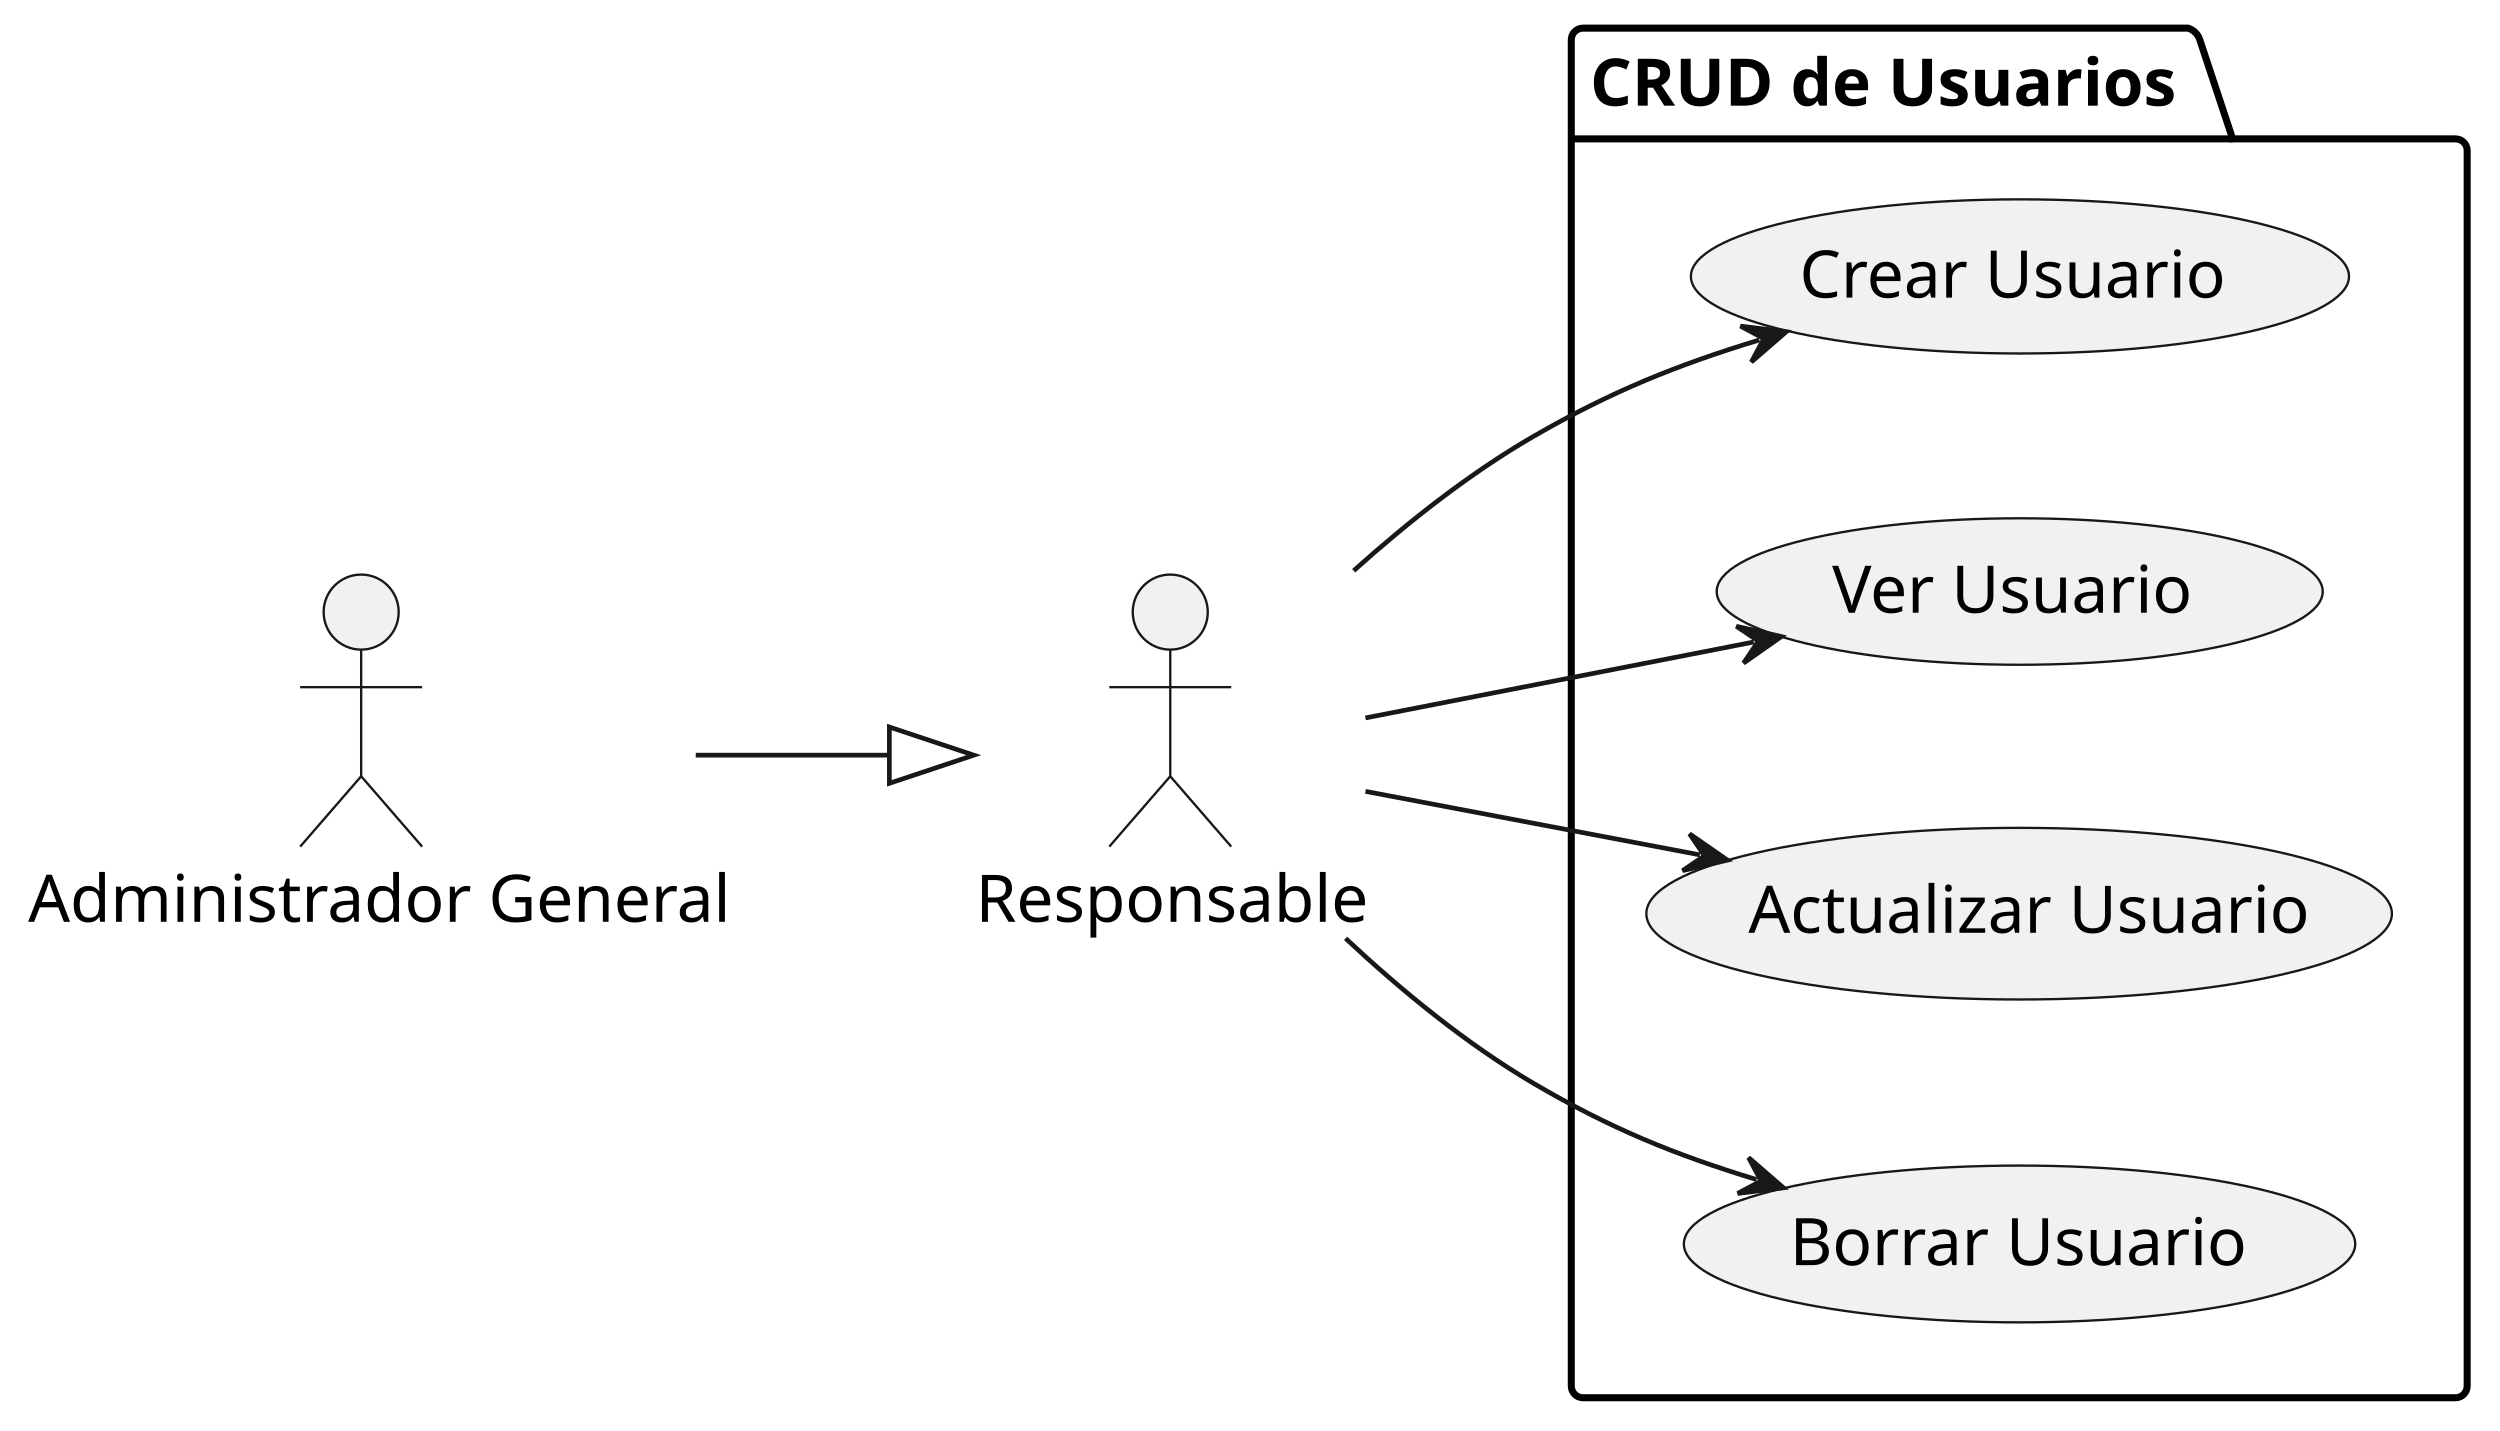
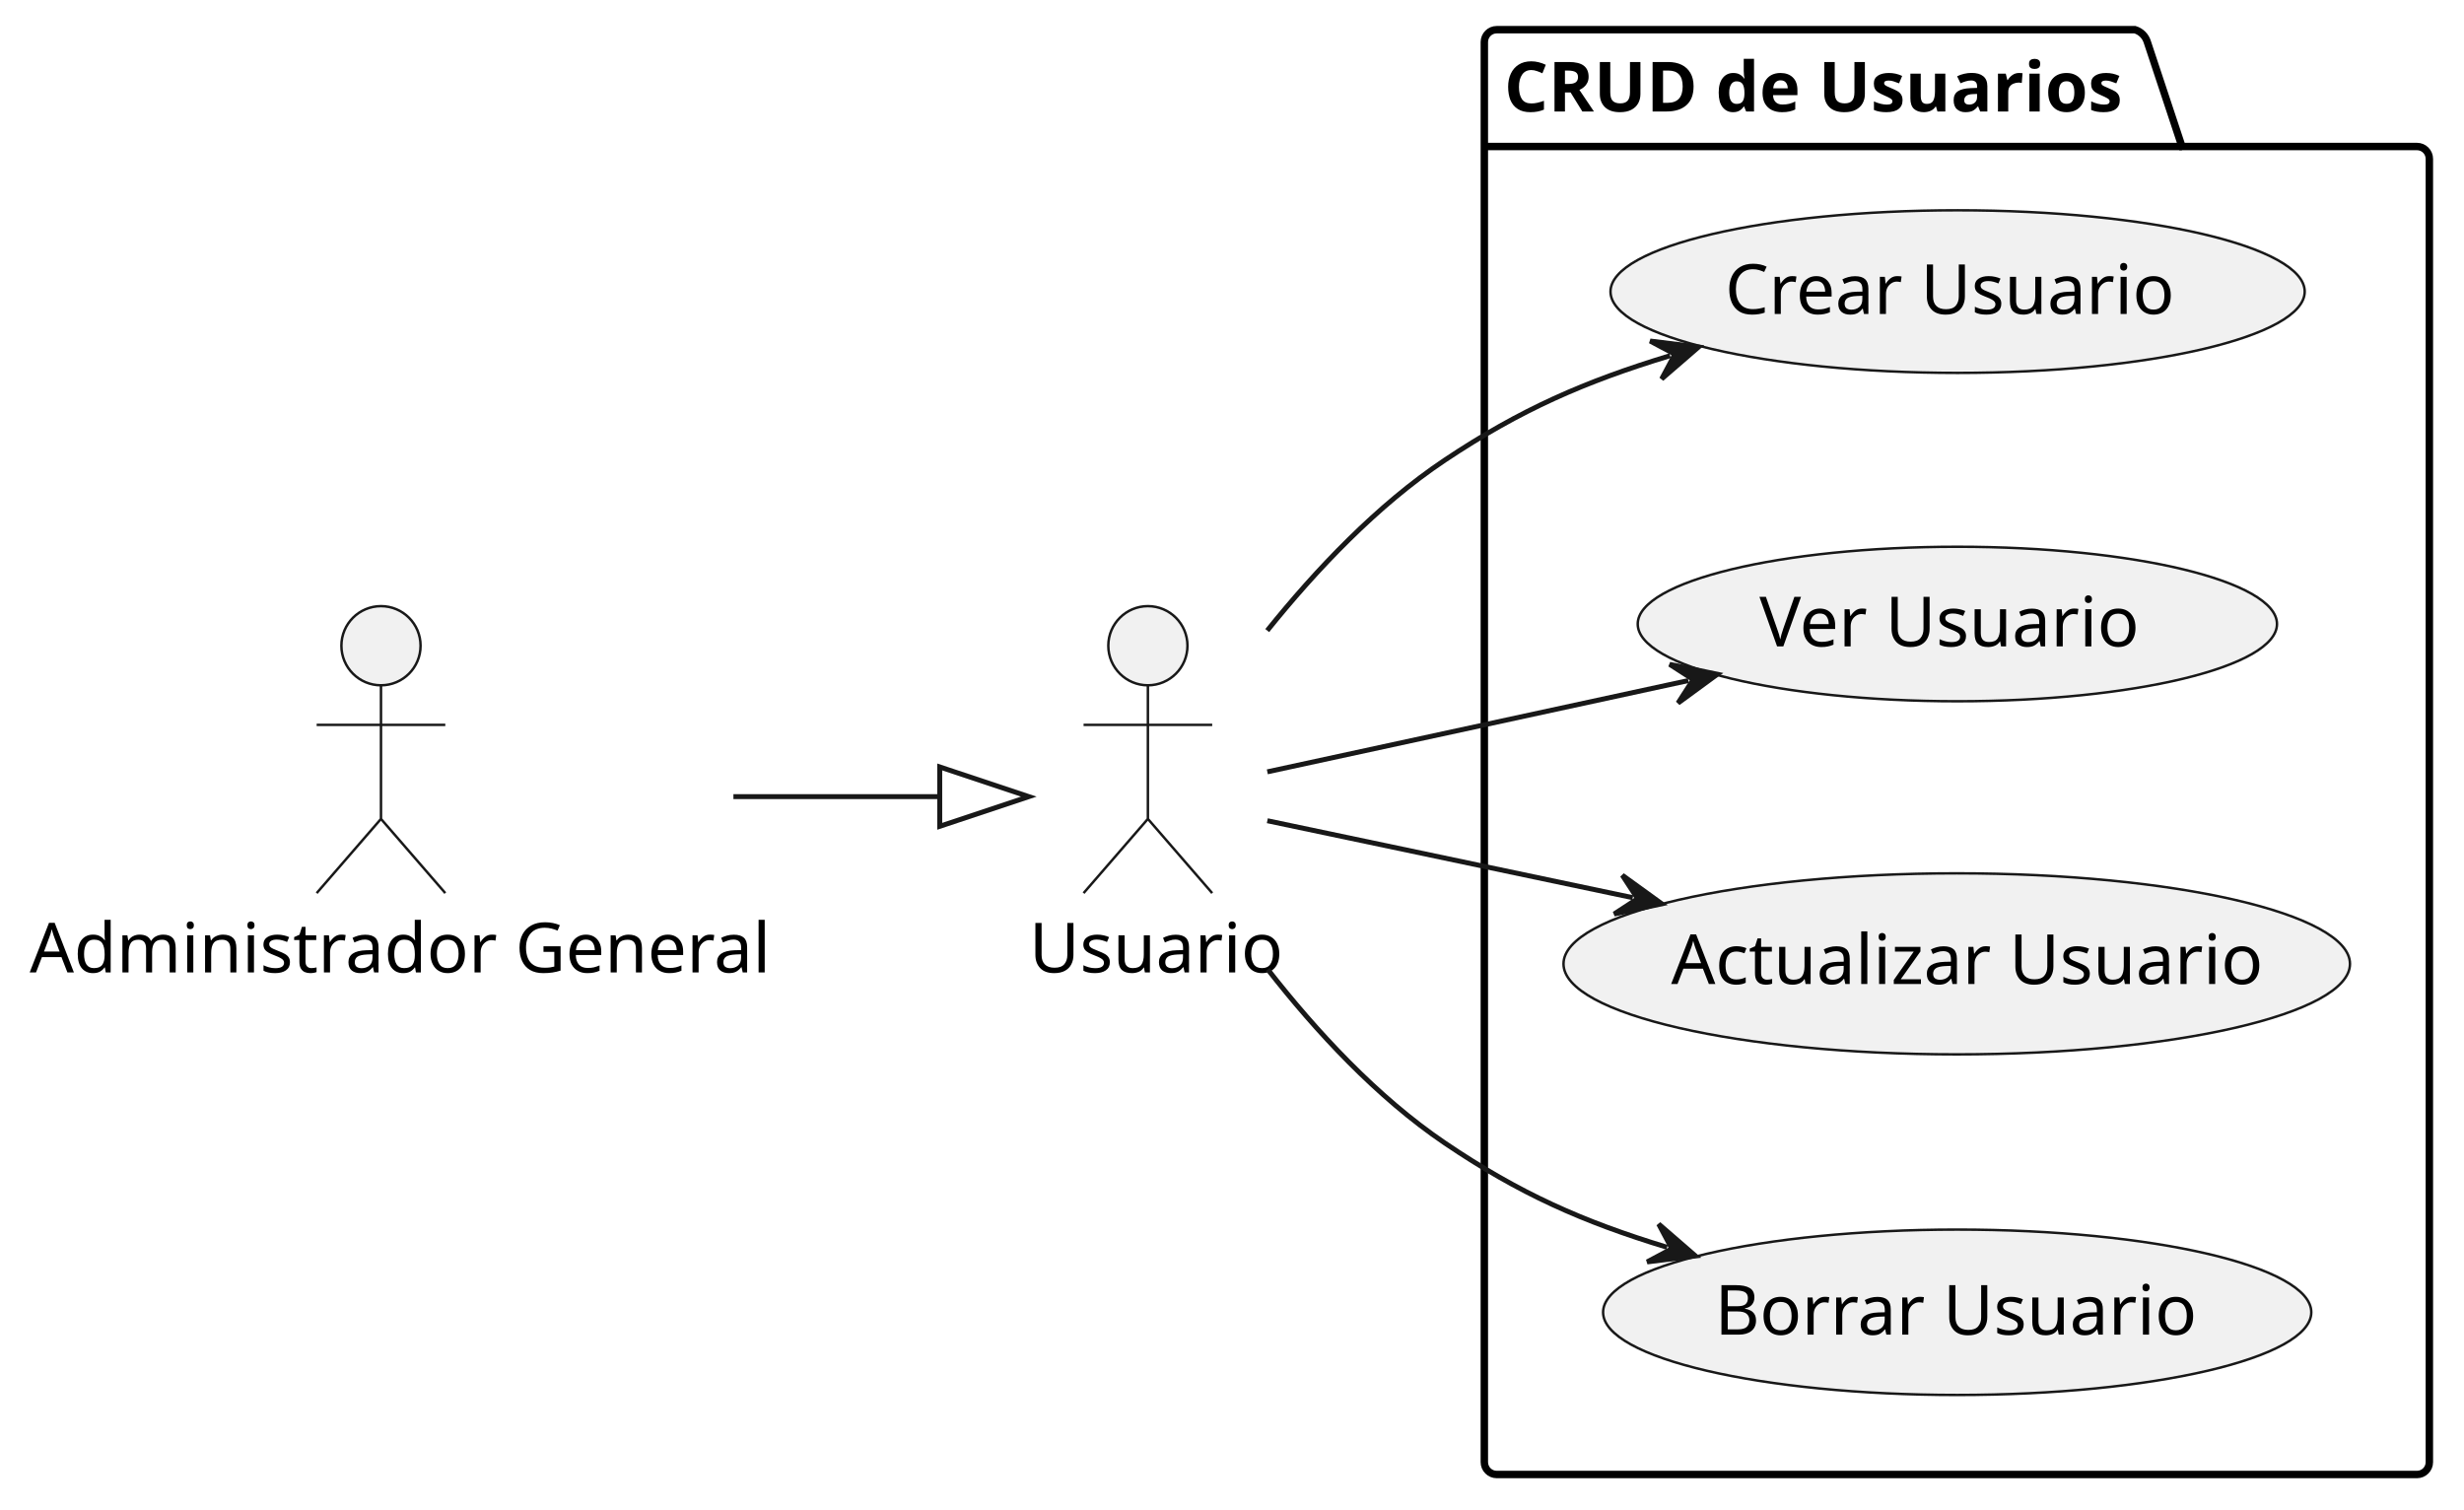
- <svg xmlns="http://www.w3.org/2000/svg" contentStyleType="text/css" height="305px" preserveAspectRatio="none" style="width:533px;height:305px;background:#FFFFFF;" version="1.1" viewBox="0 0 533 305" width="533px" zoomAndPan="magnify">
+ <svg xmlns="http://www.w3.org/2000/svg" contentStyleType="text/css" height="305px" preserveAspectRatio="none" style="width:498px;height:305px;background:#FFFFFF;" version="1.1" viewBox="0 0 498 305" width="498px" zoomAndPan="magnify">
  <defs />
  <g>
    <g id="cluster_CRUD de Usuarios">
-       <path d="M337.5,6 L466.5,6 A3.75,3.75 0 0 1 469,8.5 L476,29.609 L523.5,29.609 A2.5,2.5 0 0 1 526,32.109 L526,295.5 A2.5,2.5 0 0 1 523.5,298 L337.5,298 A2.5,2.5 0 0 1 335,295.5 L335,8.5 A2.5,2.5 0 0 1 337.5,6 " fill="none" style="stroke:#000000;stroke-width:1.5;" />
-       <line style="stroke:#000000;stroke-width:1.5;" x1="335" x2="476" y1="29.609" y2="29.609" />
-       <text fill="#000000" font-family="sans-serif" font-size="14" font-weight="bold" lengthAdjust="spacing" textLength="128" x="339" y="22.533">CRUD de Usuarios</text>
+       <path d="M302.5,6 L431.5,6 A3.75,3.75 0 0 1 434,8.5 L441,29.609 L488.5,29.609 A2.5,2.5 0 0 1 491,32.109 L491,295.5 A2.5,2.5 0 0 1 488.5,298 L302.5,298 A2.5,2.5 0 0 1 300,295.5 L300,8.5 A2.5,2.5 0 0 1 302.5,6 " fill="none" style="stroke:#000000;stroke-width:1.5;" />
+       <line style="stroke:#000000;stroke-width:1.5;" x1="300" x2="441" y1="29.609" y2="29.609" />
+       <text fill="#000000" font-family="sans-serif" font-size="14" font-weight="bold" lengthAdjust="spacing" textLength="128" x="304" y="22.533">CRUD de Usuarios</text>
    </g>
    <g id="elem_CU1">
-       <ellipse cx="430.653" cy="58.931" fill="#F1F1F1" rx="70.153" ry="16.431" style="stroke:#181818;stroke-width:0.5;" />
-       <text fill="#000000" font-family="sans-serif" font-size="14" lengthAdjust="spacing" textLength="88" x="383.653" y="63.447">Crear Usuario</text>
+       <ellipse cx="395.653" cy="58.931" fill="#F1F1F1" rx="70.153" ry="16.431" style="stroke:#181818;stroke-width:0.5;" />
+       <text fill="#000000" font-family="sans-serif" font-size="14" lengthAdjust="spacing" textLength="88" x="348.653" y="63.447">Crear Usuario</text>
    </g>
    <g id="elem_CU2">
-       <ellipse cx="430.602" cy="126.114" fill="#F1F1F1" rx="64.602" ry="15.614" style="stroke:#181818;stroke-width:0.5;" />
-       <text fill="#000000" font-family="sans-serif" font-size="14" lengthAdjust="spacing" textLength="74" x="390.602" y="130.63">Ver Usuario</text>
+       <ellipse cx="395.602" cy="126.114" fill="#F1F1F1" rx="64.602" ry="15.614" style="stroke:#181818;stroke-width:0.5;" />
+       <text fill="#000000" font-family="sans-serif" font-size="14" lengthAdjust="spacing" textLength="74" x="355.602" y="130.63">Ver Usuario</text>
    </g>
    <g id="elem_CU3">
-       <ellipse cx="430.478" cy="194.796" fill="#F1F1F1" rx="79.478" ry="18.296" style="stroke:#181818;stroke-width:0.5;" />
-       <text fill="#000000" font-family="sans-serif" font-size="14" lengthAdjust="spacing" textLength="113" x="372.756" y="198.871">Actualizar Usuario</text>
+       <ellipse cx="395.478" cy="194.796" fill="#F1F1F1" rx="79.478" ry="18.296" style="stroke:#181818;stroke-width:0.5;" />
+       <text fill="#000000" font-family="sans-serif" font-size="14" lengthAdjust="spacing" textLength="113" x="337.756" y="198.871">Actualizar Usuario</text>
    </g>
    <g id="elem_CU4">
-       <ellipse cx="430.568" cy="265.214" fill="#F1F1F1" rx="71.568" ry="16.713" style="stroke:#181818;stroke-width:0.5;" />
-       <text fill="#000000" font-family="sans-serif" font-size="14" lengthAdjust="spacing" textLength="92" x="381.568" y="269.73">Borrar Usuario</text>
+       <ellipse cx="395.568" cy="265.214" fill="#F1F1F1" rx="71.568" ry="16.713" style="stroke:#181818;stroke-width:0.5;" />
+       <text fill="#000000" font-family="sans-serif" font-size="14" lengthAdjust="spacing" textLength="92" x="346.568" y="269.73">Borrar Usuario</text>
    </g>
    <g id="elem_AdminGeneral">
      <ellipse cx="77" cy="130.5" fill="#F1F1F1" rx="8" ry="8" style="stroke:#181818;stroke-width:0.5;" />
      <path d="M77,138.5 L77,165.5 M64,146.5 L90,146.5 M77,165.5 L64,180.5 M77,165.5 L90,180.5 " fill="none" style="stroke:#181818;stroke-width:0.5;" />
      <text fill="#000000" font-family="sans-serif" font-size="14" lengthAdjust="spacing" textLength="142" x="6" y="196.533">Administrador General</text>
    </g>
-     <g id="elem_Responsable">
-       <ellipse cx="249.5" cy="130.5" fill="#F1F1F1" rx="8" ry="8" style="stroke:#181818;stroke-width:0.5;" />
-       <path d="M249.5,138.5 L249.5,165.5 M236.5,146.5 L262.5,146.5 M249.5,165.5 L236.5,180.5 M249.5,165.5 L262.5,180.5 " fill="none" style="stroke:#181818;stroke-width:0.5;" />
-       <text fill="#000000" font-family="sans-serif" font-size="14" lengthAdjust="spacing" textLength="83" x="208" y="196.533">Responsable</text>
+     <g id="elem_Usuario">
+       <ellipse cx="232" cy="130.5" fill="#F1F1F1" rx="8" ry="8" style="stroke:#181818;stroke-width:0.5;" />
+       <path d="M232,138.5 L232,165.5 M219,146.5 L245,146.5 M232,165.5 L219,180.5 M232,165.5 L245,180.5 " fill="none" style="stroke:#181818;stroke-width:0.5;" />
+       <text fill="#000000" font-family="sans-serif" font-size="14" lengthAdjust="spacing" textLength="48" x="208" y="196.533">Usuario</text>
    </g>
-     <g id="link_AdminGeneral_Responsable">
-       <path d="M148.33,161 C168.51,161 171.85,161 189.61,161 " fill="none" id="AdminGeneral-to-Responsable" style="stroke:#181818;stroke-width:1.0;" />
-       <polygon fill="none" points="207.61,161,189.61,155,189.61,167,207.61,161" style="stroke:#181818;stroke-width:1.0;" />
+     <g id="link_AdminGeneral_Usuario">
+       <path d="M148.23,161 C169.76,161 173.95,161 189.93,161 " fill="none" id="AdminGeneral-to-Usuario" style="stroke:#181818;stroke-width:1.0;" />
+       <polygon fill="none" points="207.93,161,189.93,155,189.93,167,207.93,161" style="stroke:#181818;stroke-width:1.0;" />
    </g>
-     <g id="link_Responsable_CU1">
-       <path d="M288.6,121.68 C300.18,111.29 313.46,100.82 327,93 C343.56,83.44 357.46,77.848 375.09,72.478 " fill="none" id="Responsable-to-CU1" style="stroke:#181818;stroke-width:1.0;" />
-       <polygon fill="#181818" points="380.83,70.73,371.055,69.526,376.047,72.187,373.386,77.179,380.83,70.73" style="stroke:#181818;stroke-width:1.0;" />
+     <g id="link_Usuario_CU1">
+       <path d="M256.12,127.44 C265.97,115.18 278.35,102.11 292,93 C307.36,82.75 320.338,77.102 337.548,71.882 " fill="none" id="Usuario-to-CU1" style="stroke:#181818;stroke-width:1.0;" />
+       <polygon fill="#181818" points="343.29,70.14,333.516,68.924,338.505,71.591,335.839,76.58,343.29,70.14" style="stroke:#181818;stroke-width:1.0;" />
    </g>
-     <g id="link_Responsable_CU2">
-       <path d="M291.12,153.06 C317.42,147.91 345.961,142.331 373.901,136.871 " fill="none" id="Responsable-to-CU2" style="stroke:#181818;stroke-width:1.0;" />
-       <polygon fill="#181818" points="379.79,135.72,370.19,133.52,374.883,136.679,371.724,141.372,379.79,135.72" style="stroke:#181818;stroke-width:1.0;" />
+     <g id="link_Usuario_CU2">
+       <path d="M256.14,155.99 C279.78,150.86 311.286,144.031 341.236,137.541 " fill="none" id="Usuario-to-CU2" style="stroke:#181818;stroke-width:1.0;" />
+       <polygon fill="#181818" points="347.1,136.27,337.457,134.267,342.213,137.329,339.151,142.085,347.1,136.27" style="stroke:#181818;stroke-width:1.0;" />
    </g>
-     <g id="link_Responsable_CU3">
-       <path d="M291.12,168.72 C313.91,173.05 336.916,177.409 362.406,182.258 " fill="none" id="Responsable-to-CU3" style="stroke:#181818;stroke-width:1.0;" />
-       <polygon fill="#181818" points="368.3,183.38,360.206,177.768,363.388,182.445,358.711,185.627,368.3,183.38" style="stroke:#181818;stroke-width:1.0;" />
+     <g id="link_Usuario_CU3">
+       <path d="M256.14,165.87 C276.9,170.24 302.379,175.603 329.999,181.423 " fill="none" id="Usuario-to-CU3" style="stroke:#181818;stroke-width:1.0;" />
+       <polygon fill="#181818" points="335.87,182.66,327.888,176.89,330.977,181.629,326.239,184.718,335.87,182.66" style="stroke:#181818;stroke-width:1.0;" />
    </g>
-     <g id="link_Responsable_CU4">
-       <path d="M286.87,200.06 C298.82,211.22 312.72,222.62 327,231 C343.33,240.58 356.991,246.15 374.501,251.49 " fill="none" id="Responsable-to-CU4" style="stroke:#181818;stroke-width:1.0;" />
-       <polygon fill="#181818" points="380.24,253.24,372.798,246.789,375.457,251.781,370.465,254.441,380.24,253.24" style="stroke:#181818;stroke-width:1.0;" />
+     <g id="link_Usuario_CU4">
+       <path d="M256.23,195.92 C266.01,208.44 278.31,221.73 292,231 C307.13,241.25 319.87,246.882 336.94,252.082 " fill="none" id="Usuario-to-CU4" style="stroke:#181818;stroke-width:1.0;" />
+       <polygon fill="#181818" points="342.68,253.83,335.236,247.381,337.897,252.373,332.905,255.034,342.68,253.83" style="stroke:#181818;stroke-width:1.0;" />
    </g>
  </g>
</svg>
